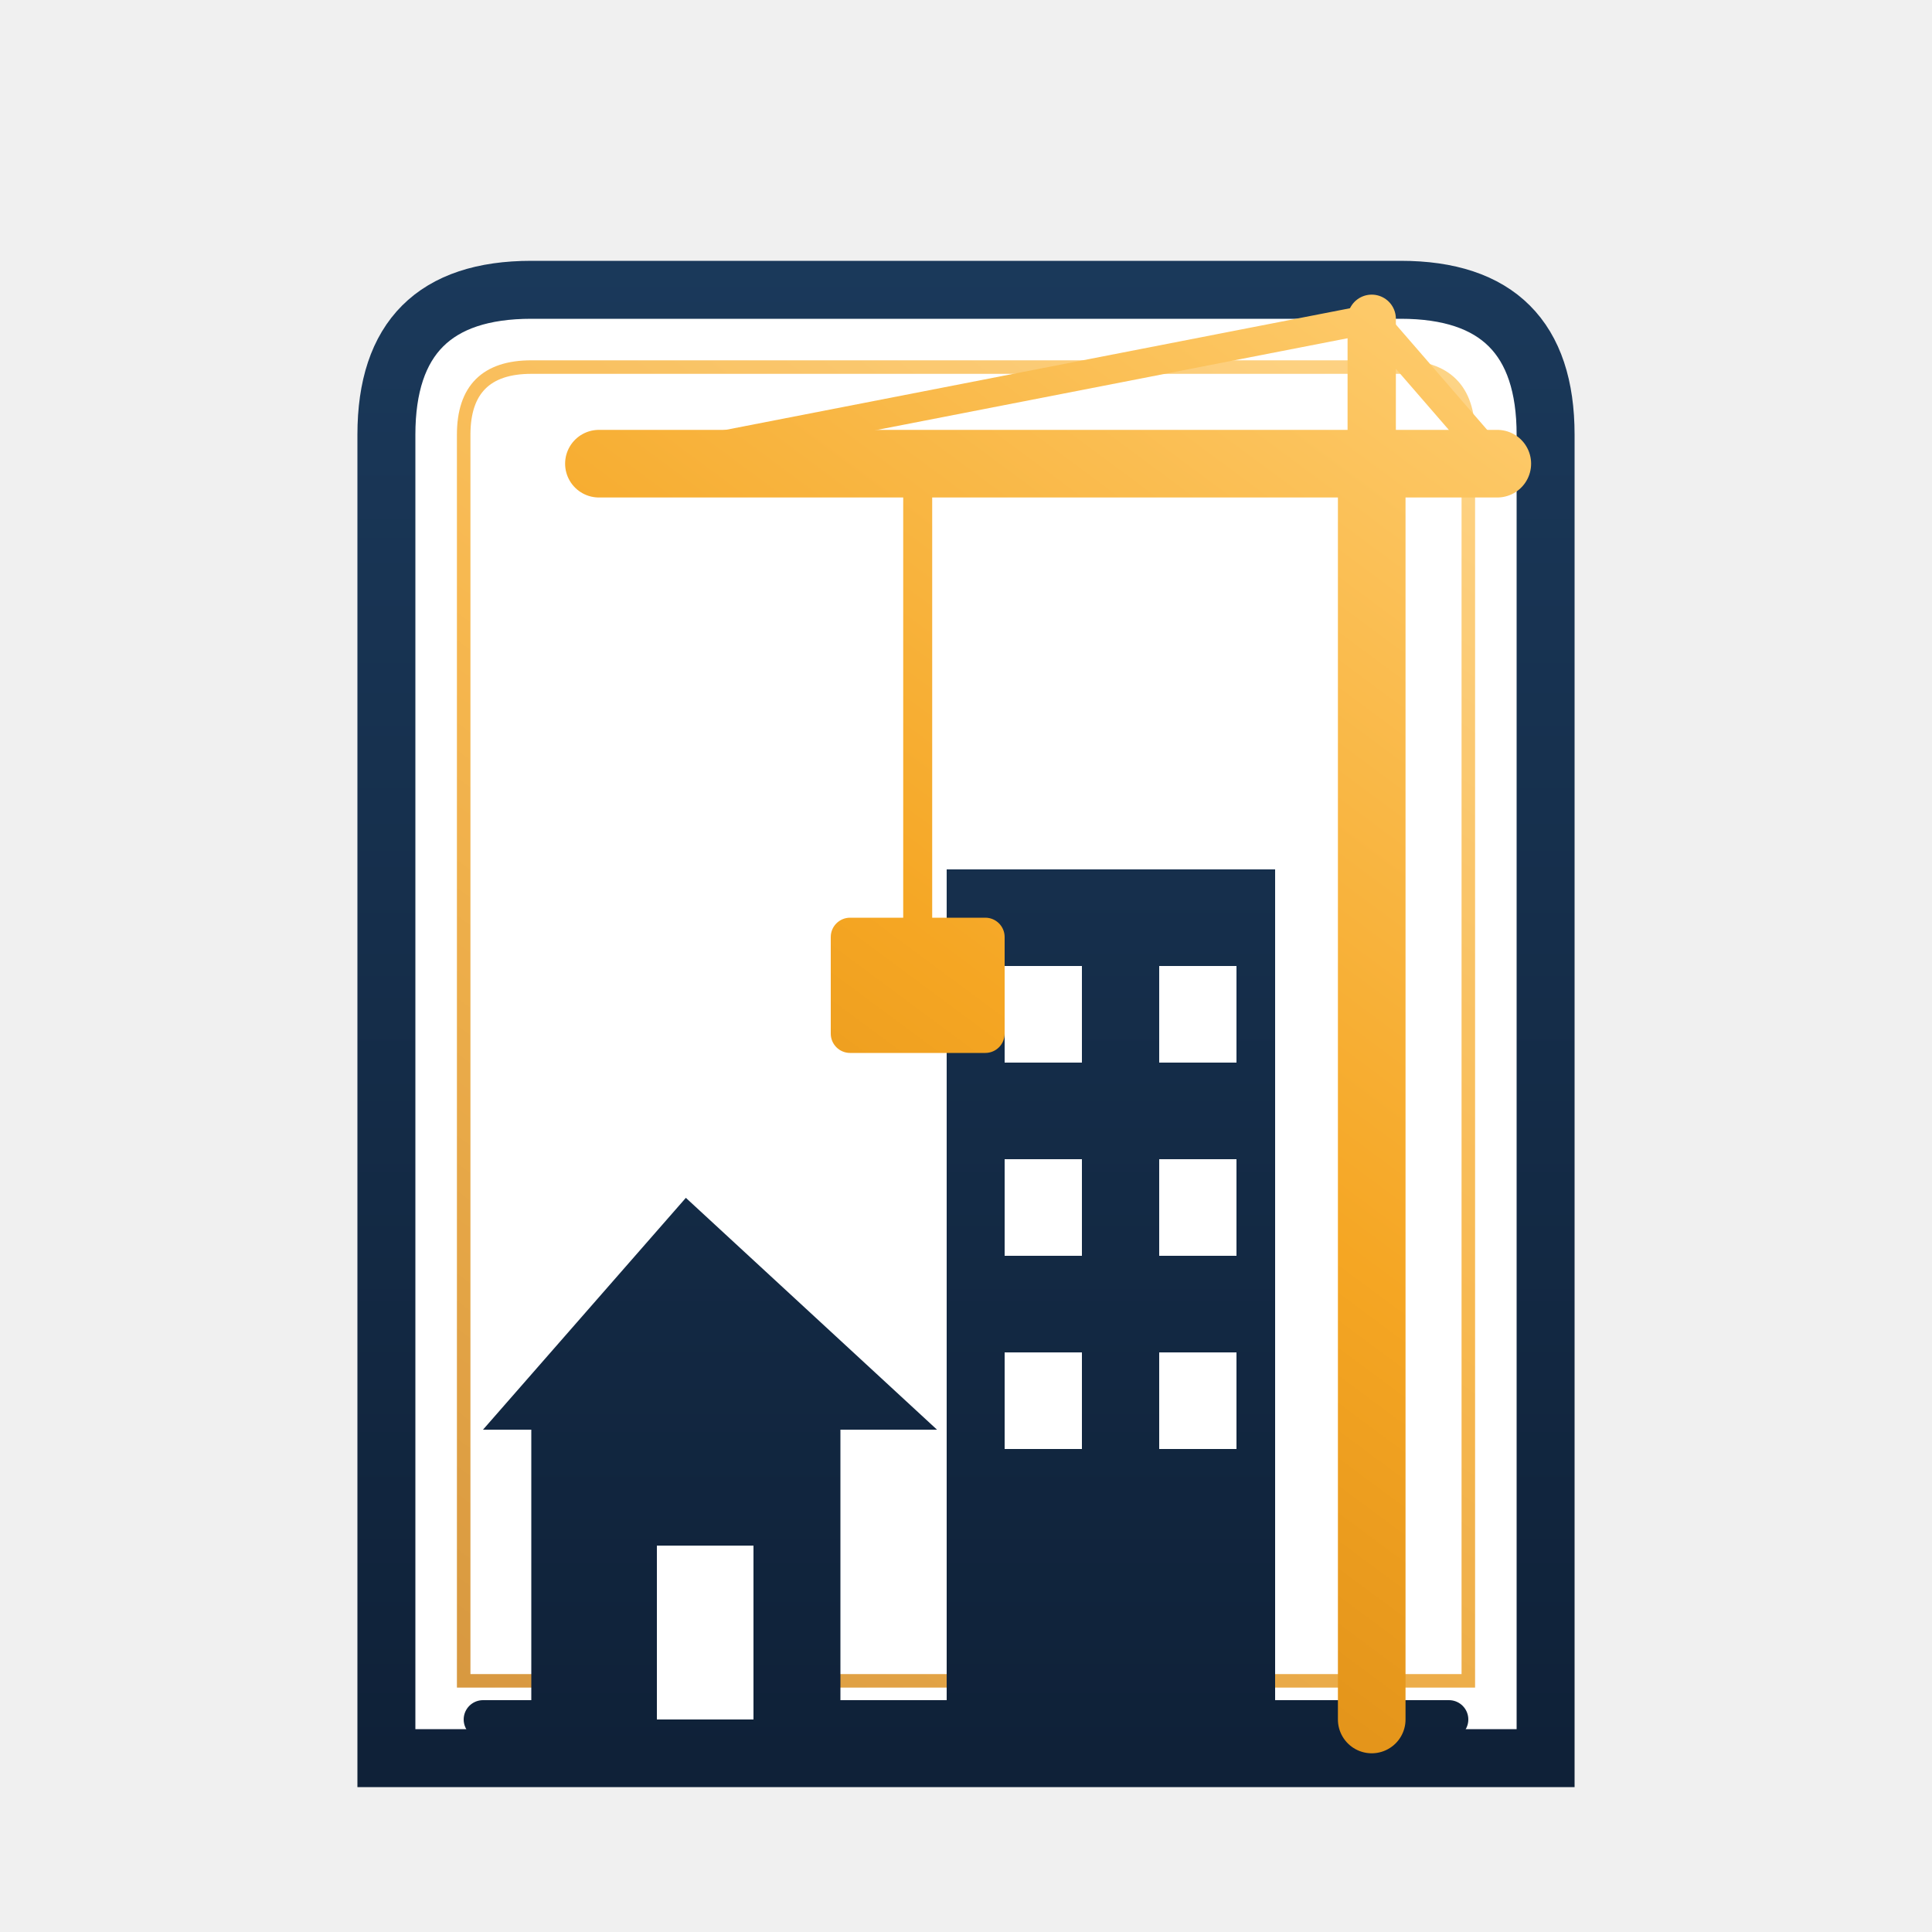
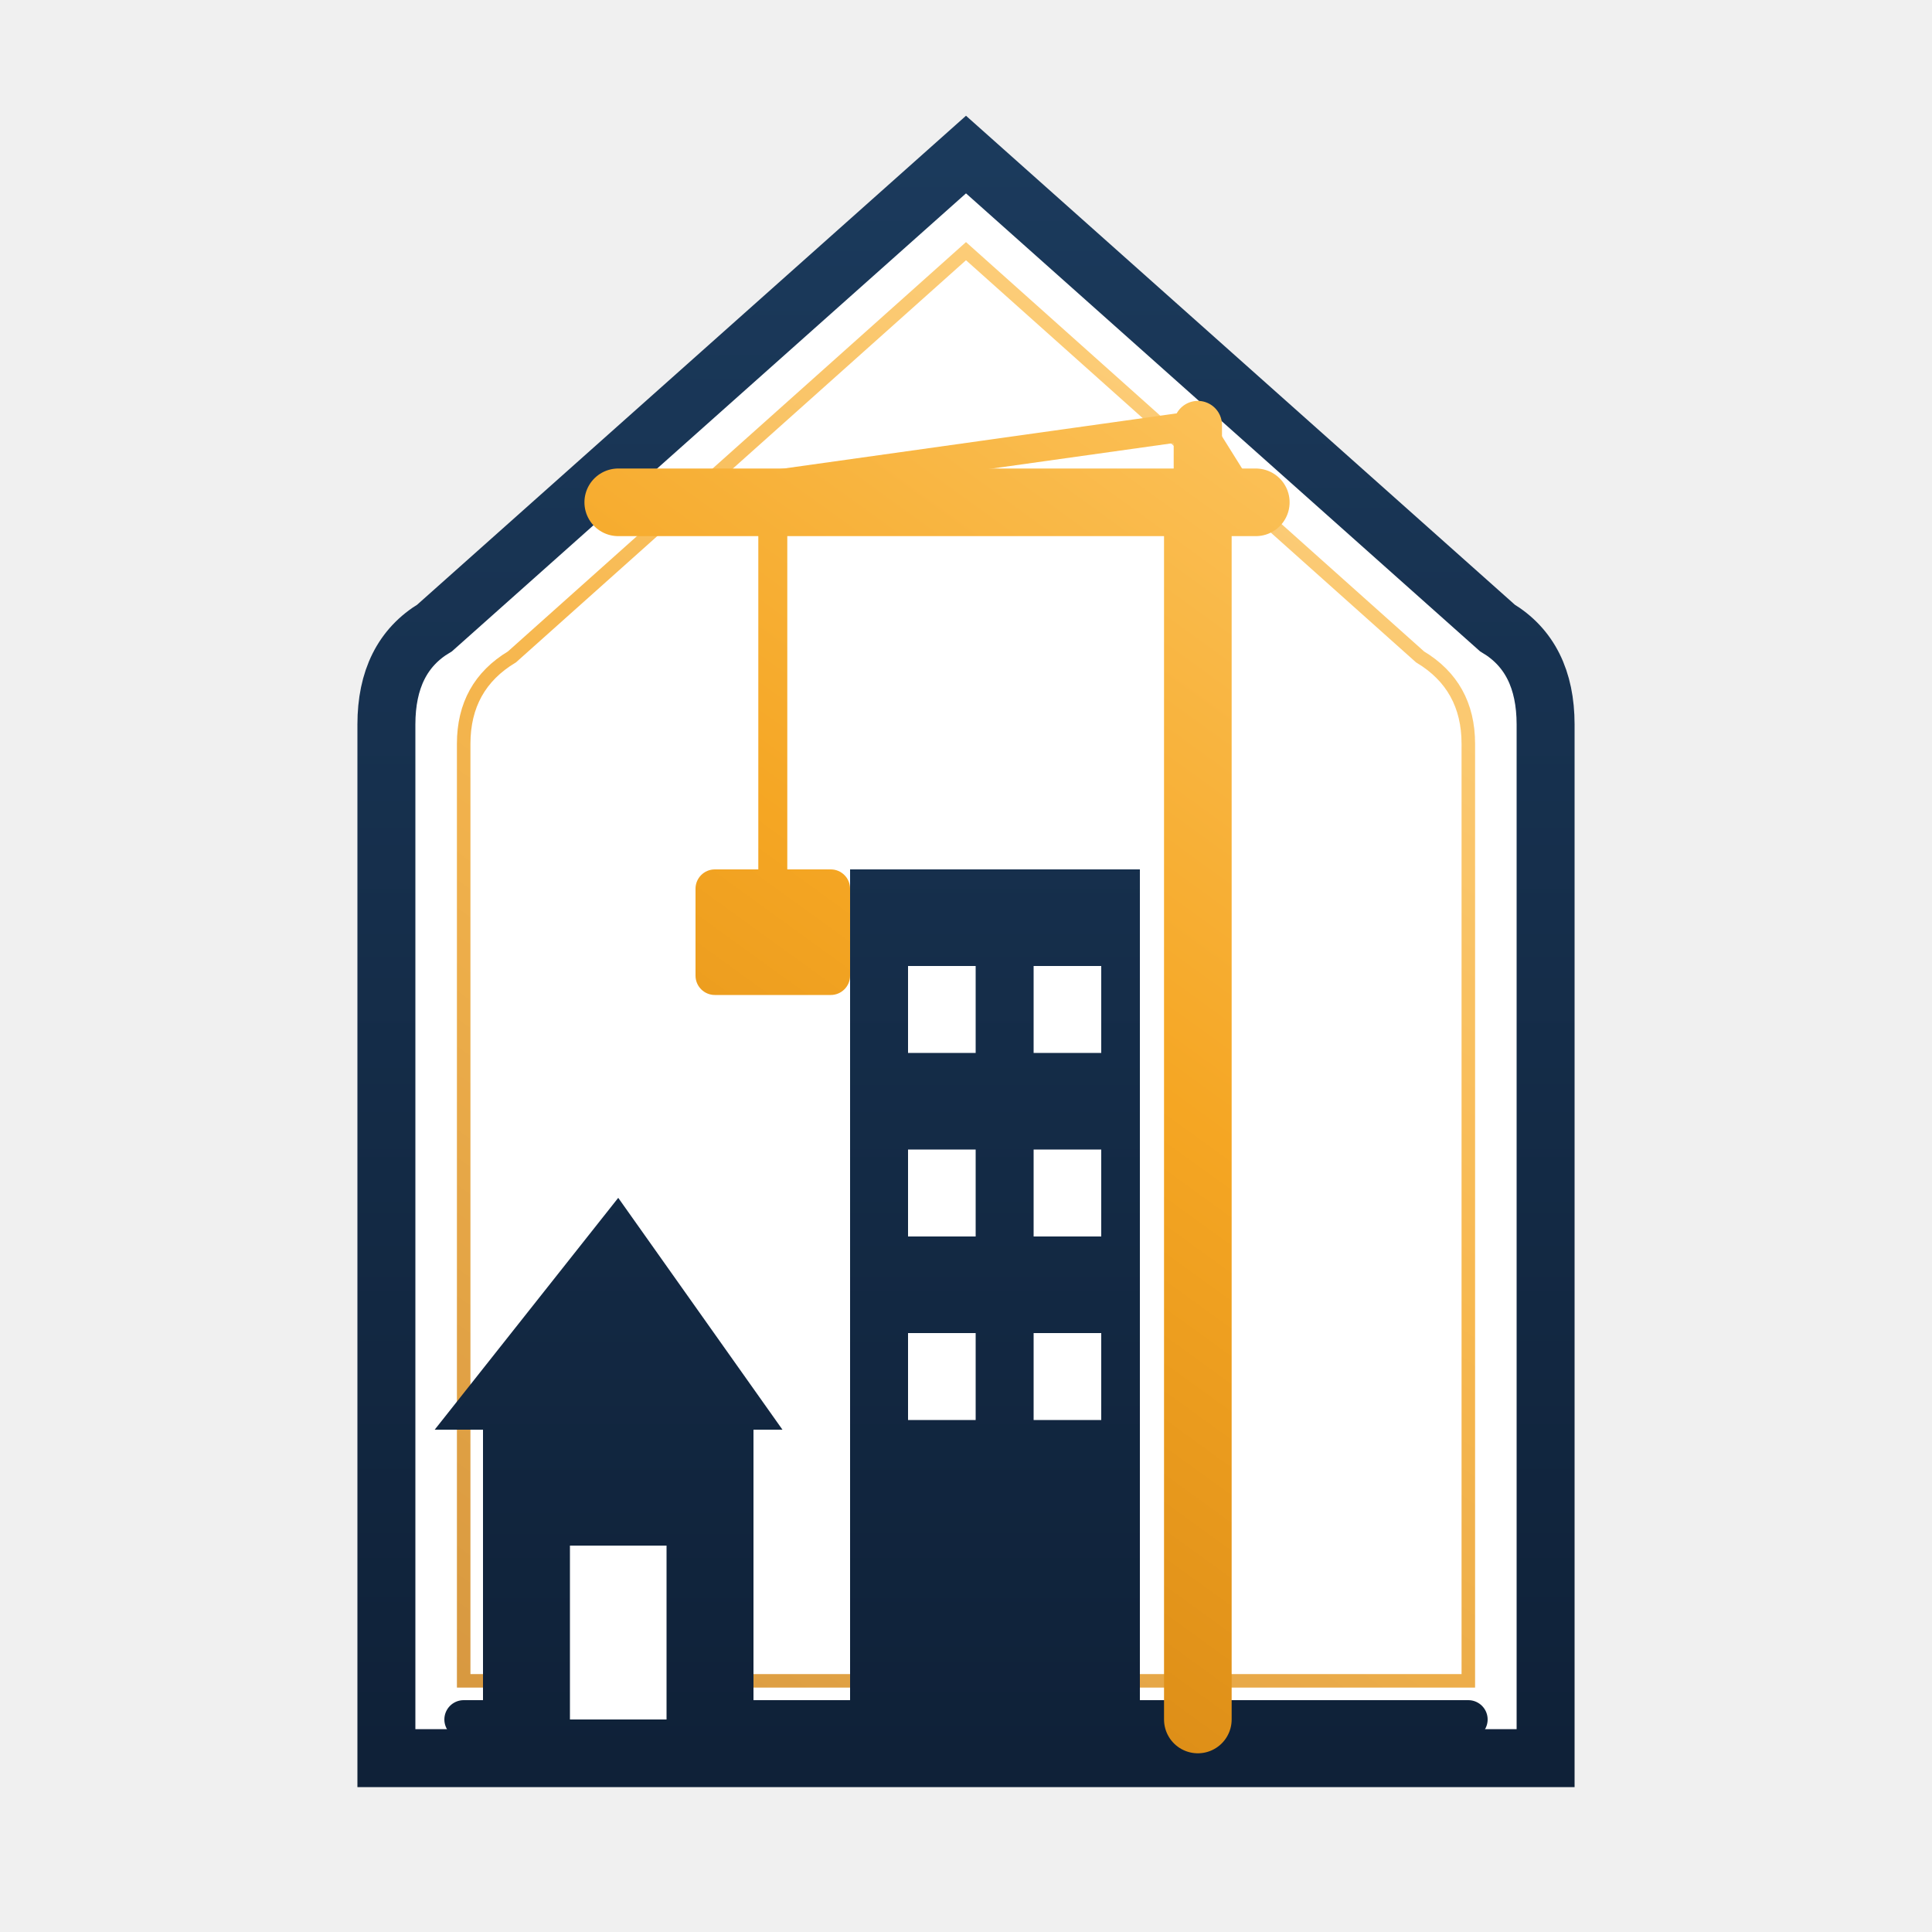
<svg xmlns="http://www.w3.org/2000/svg" viewBox="0 0 200 200">
  <defs>
-     <linearGradient id="gold" gradientUnits="userSpaceOnUse" x1="40" y1="182" x2="160" y2="20">
+     <linearGradient id="gold" gradientUnits="userSpaceOnUse" x1="40" y1="182" x2="160" y2="16">
      <stop offset="0%" stop-color="#c97a0e" />
      <stop offset="50%" stop-color="#f5a623" />
      <stop offset="100%" stop-color="#ffd27a" />
    </linearGradient>
-     <linearGradient id="navy" gradientUnits="userSpaceOnUse" x1="100" y1="20" x2="100" y2="182">
+     <linearGradient id="navy" gradientUnits="userSpaceOnUse" x1="100" y1="16" x2="100" y2="182">
      <stop offset="0%" stop-color="#1b3a5c" />
      <stop offset="100%" stop-color="#0f2138" />
    </linearGradient>
  </defs>
-   <path d="M55,30 Q40,30 40,45 L40,182 L160,182 L160,45 Q160,30 145,30 Z" fill="#ffffff" stroke="url(#navy)" stroke-width="6" />
-   <path d="M55,38 Q48,38 48,45 L48,174 L152,174 L152,45 Q152,38 145,38 Z" fill="none" stroke="url(#gold)" stroke-width="1.4" opacity="0.8" />
-   <line x1="50" y1="178" x2="150" y2="178" stroke="url(#navy)" stroke-width="4" stroke-linecap="round" />
-   <rect x="55" y="148" width="32" height="30" fill="url(#navy)" />
-   <path d="M50,148 L97,148 L71,124 Z" fill="url(#navy)" />
-   <rect x="68" y="160" width="10" height="18" fill="#ffffff" />
-   <rect x="98" y="90" width="34" height="88" fill="url(#navy)" />
+   <path d="M100,16 L155,65 Q160,68 160,75 L160,182 L40,182 L40,75 Q40,68 45,65 Z" fill="#ffffff" stroke="url(#navy)" stroke-width="6" />
+   <path d="M100,26 L147,68 Q152,71 152,77 L152,174 L48,174 L48,77 Q48,71 53,68 Z" fill="none" stroke="url(#gold)" stroke-width="1.4" opacity="0.8" />
+   <line x1="48" y1="178" x2="152" y2="178" stroke="url(#navy)" stroke-width="4" stroke-linecap="round" />
+   <rect x="50" y="148" width="28" height="30" fill="url(#navy)" />
+   <path d="M45,148 L81,148 L64,124 Z" fill="url(#navy)" />
+   <rect x="59" y="160" width="10" height="18" fill="#ffffff" />
+   <rect x="88" y="90" width="30" height="88" fill="url(#navy)" />
  <g fill="#ffffff">
-     <rect x="104" y="100" width="8" height="10" />
-     <rect x="120" y="100" width="8" height="10" />
-     <rect x="104" y="120" width="8" height="10" />
-     <rect x="120" y="120" width="8" height="10" />
-     <rect x="104" y="140" width="8" height="10" />
-     <rect x="120" y="140" width="8" height="10" />
+     <rect x="94" y="100" width="7" height="9" />
+     <rect x="107" y="100" width="7" height="9" />
+     <rect x="94" y="119" width="7" height="9" />
+     <rect x="107" y="119" width="7" height="9" />
+     <rect x="94" y="138" width="7" height="9" />
+     <rect x="107" y="138" width="7" height="9" />
  </g>
-   <line x1="142" y1="178" x2="142" y2="48" stroke="url(#gold)" stroke-width="7" stroke-linecap="round" />
-   <line x1="62" y1="48" x2="155" y2="48" stroke="url(#gold)" stroke-width="7" stroke-linecap="round" />
-   <line x1="142" y1="48" x2="142" y2="33" stroke="url(#gold)" stroke-width="5" stroke-linecap="round" />
-   <path d="M142,33 L65,48 M142,33 L155,48" fill="none" stroke="url(#gold)" stroke-width="3" stroke-linecap="round" />
-   <line x1="95" y1="48" x2="95" y2="95" stroke="url(#gold)" stroke-width="3" stroke-linecap="round" />
-   <rect x="86" y="95" width="18" height="14" rx="2" fill="url(#gold)" />
+   <line x1="124" y1="178" x2="124" y2="52" stroke="url(#gold)" stroke-width="7" stroke-linecap="round" />
+   <line x1="64" y1="52" x2="130" y2="52" stroke="url(#gold)" stroke-width="7" stroke-linecap="round" />
+   <line x1="124" y1="52" x2="124" y2="44" stroke="url(#gold)" stroke-width="5" stroke-linecap="round" />
+   <path d="M124,44 L67,52 M124,44 L129,52" fill="none" stroke="url(#gold)" stroke-width="3" stroke-linecap="round" />
+   <line x1="80" y1="52" x2="80" y2="90" stroke="url(#gold)" stroke-width="3" stroke-linecap="round" />
+   <rect x="72" y="90" width="16" height="13" rx="2" fill="url(#gold)" />
</svg>
